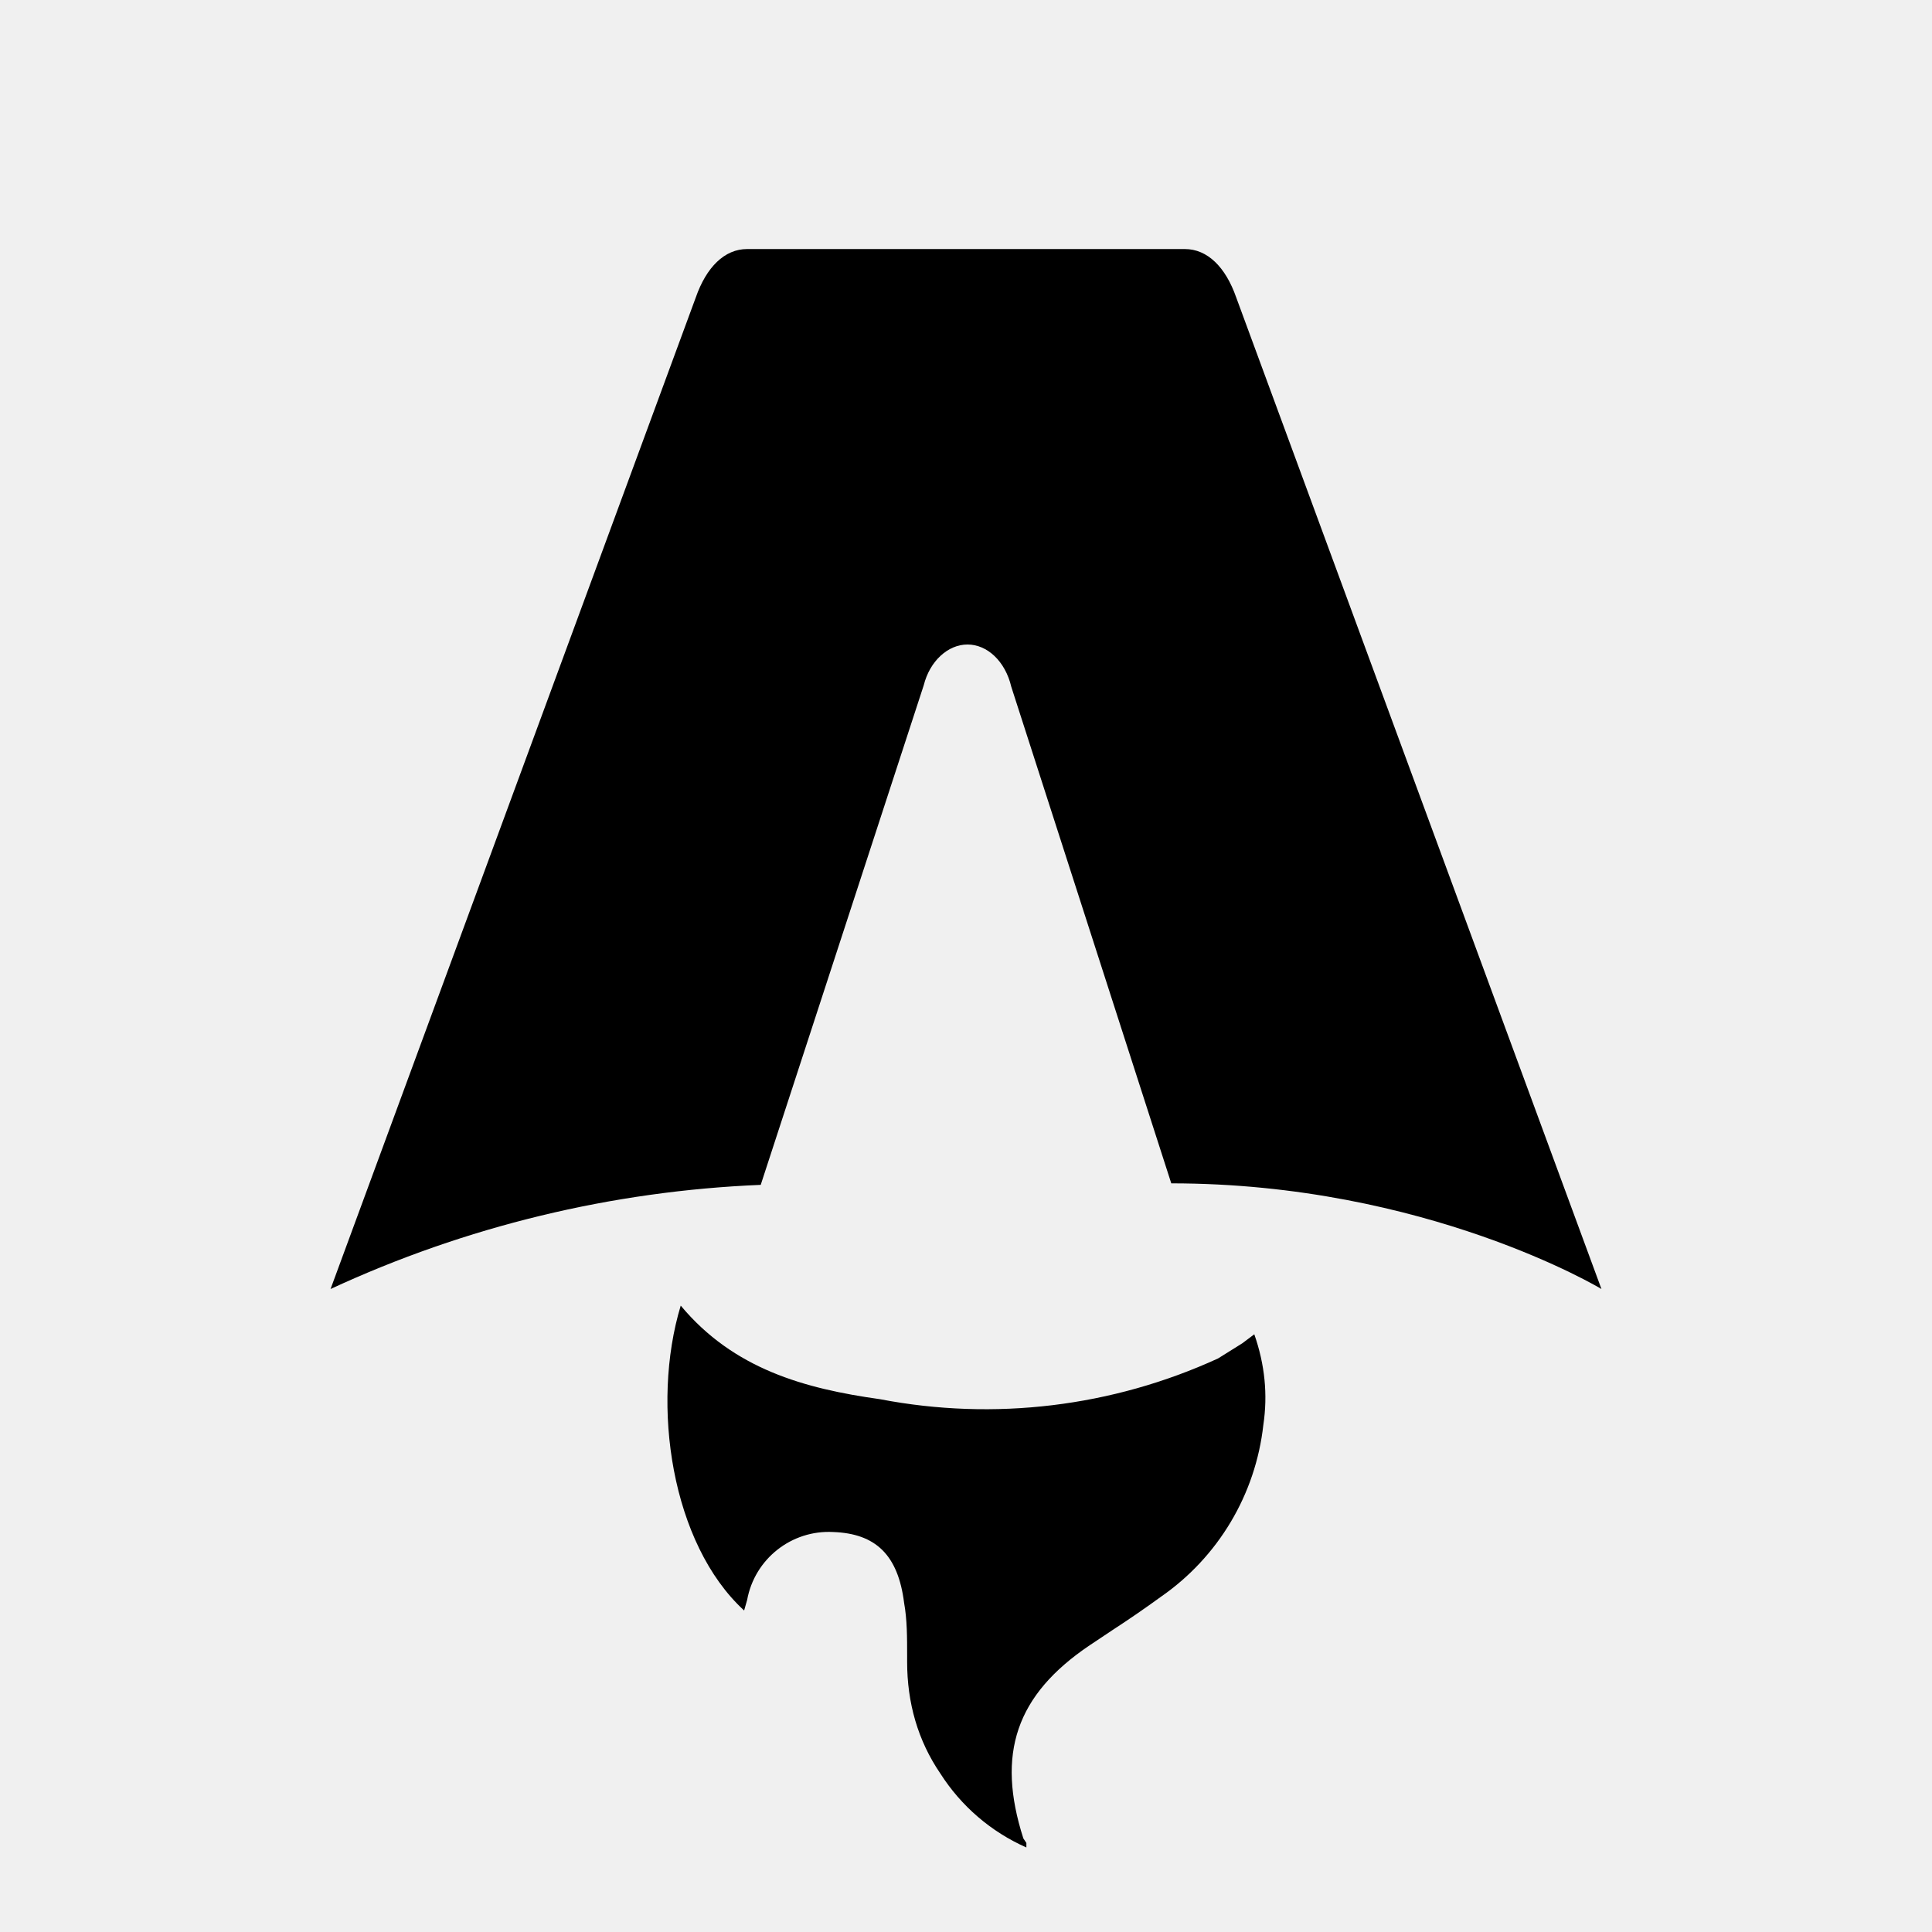
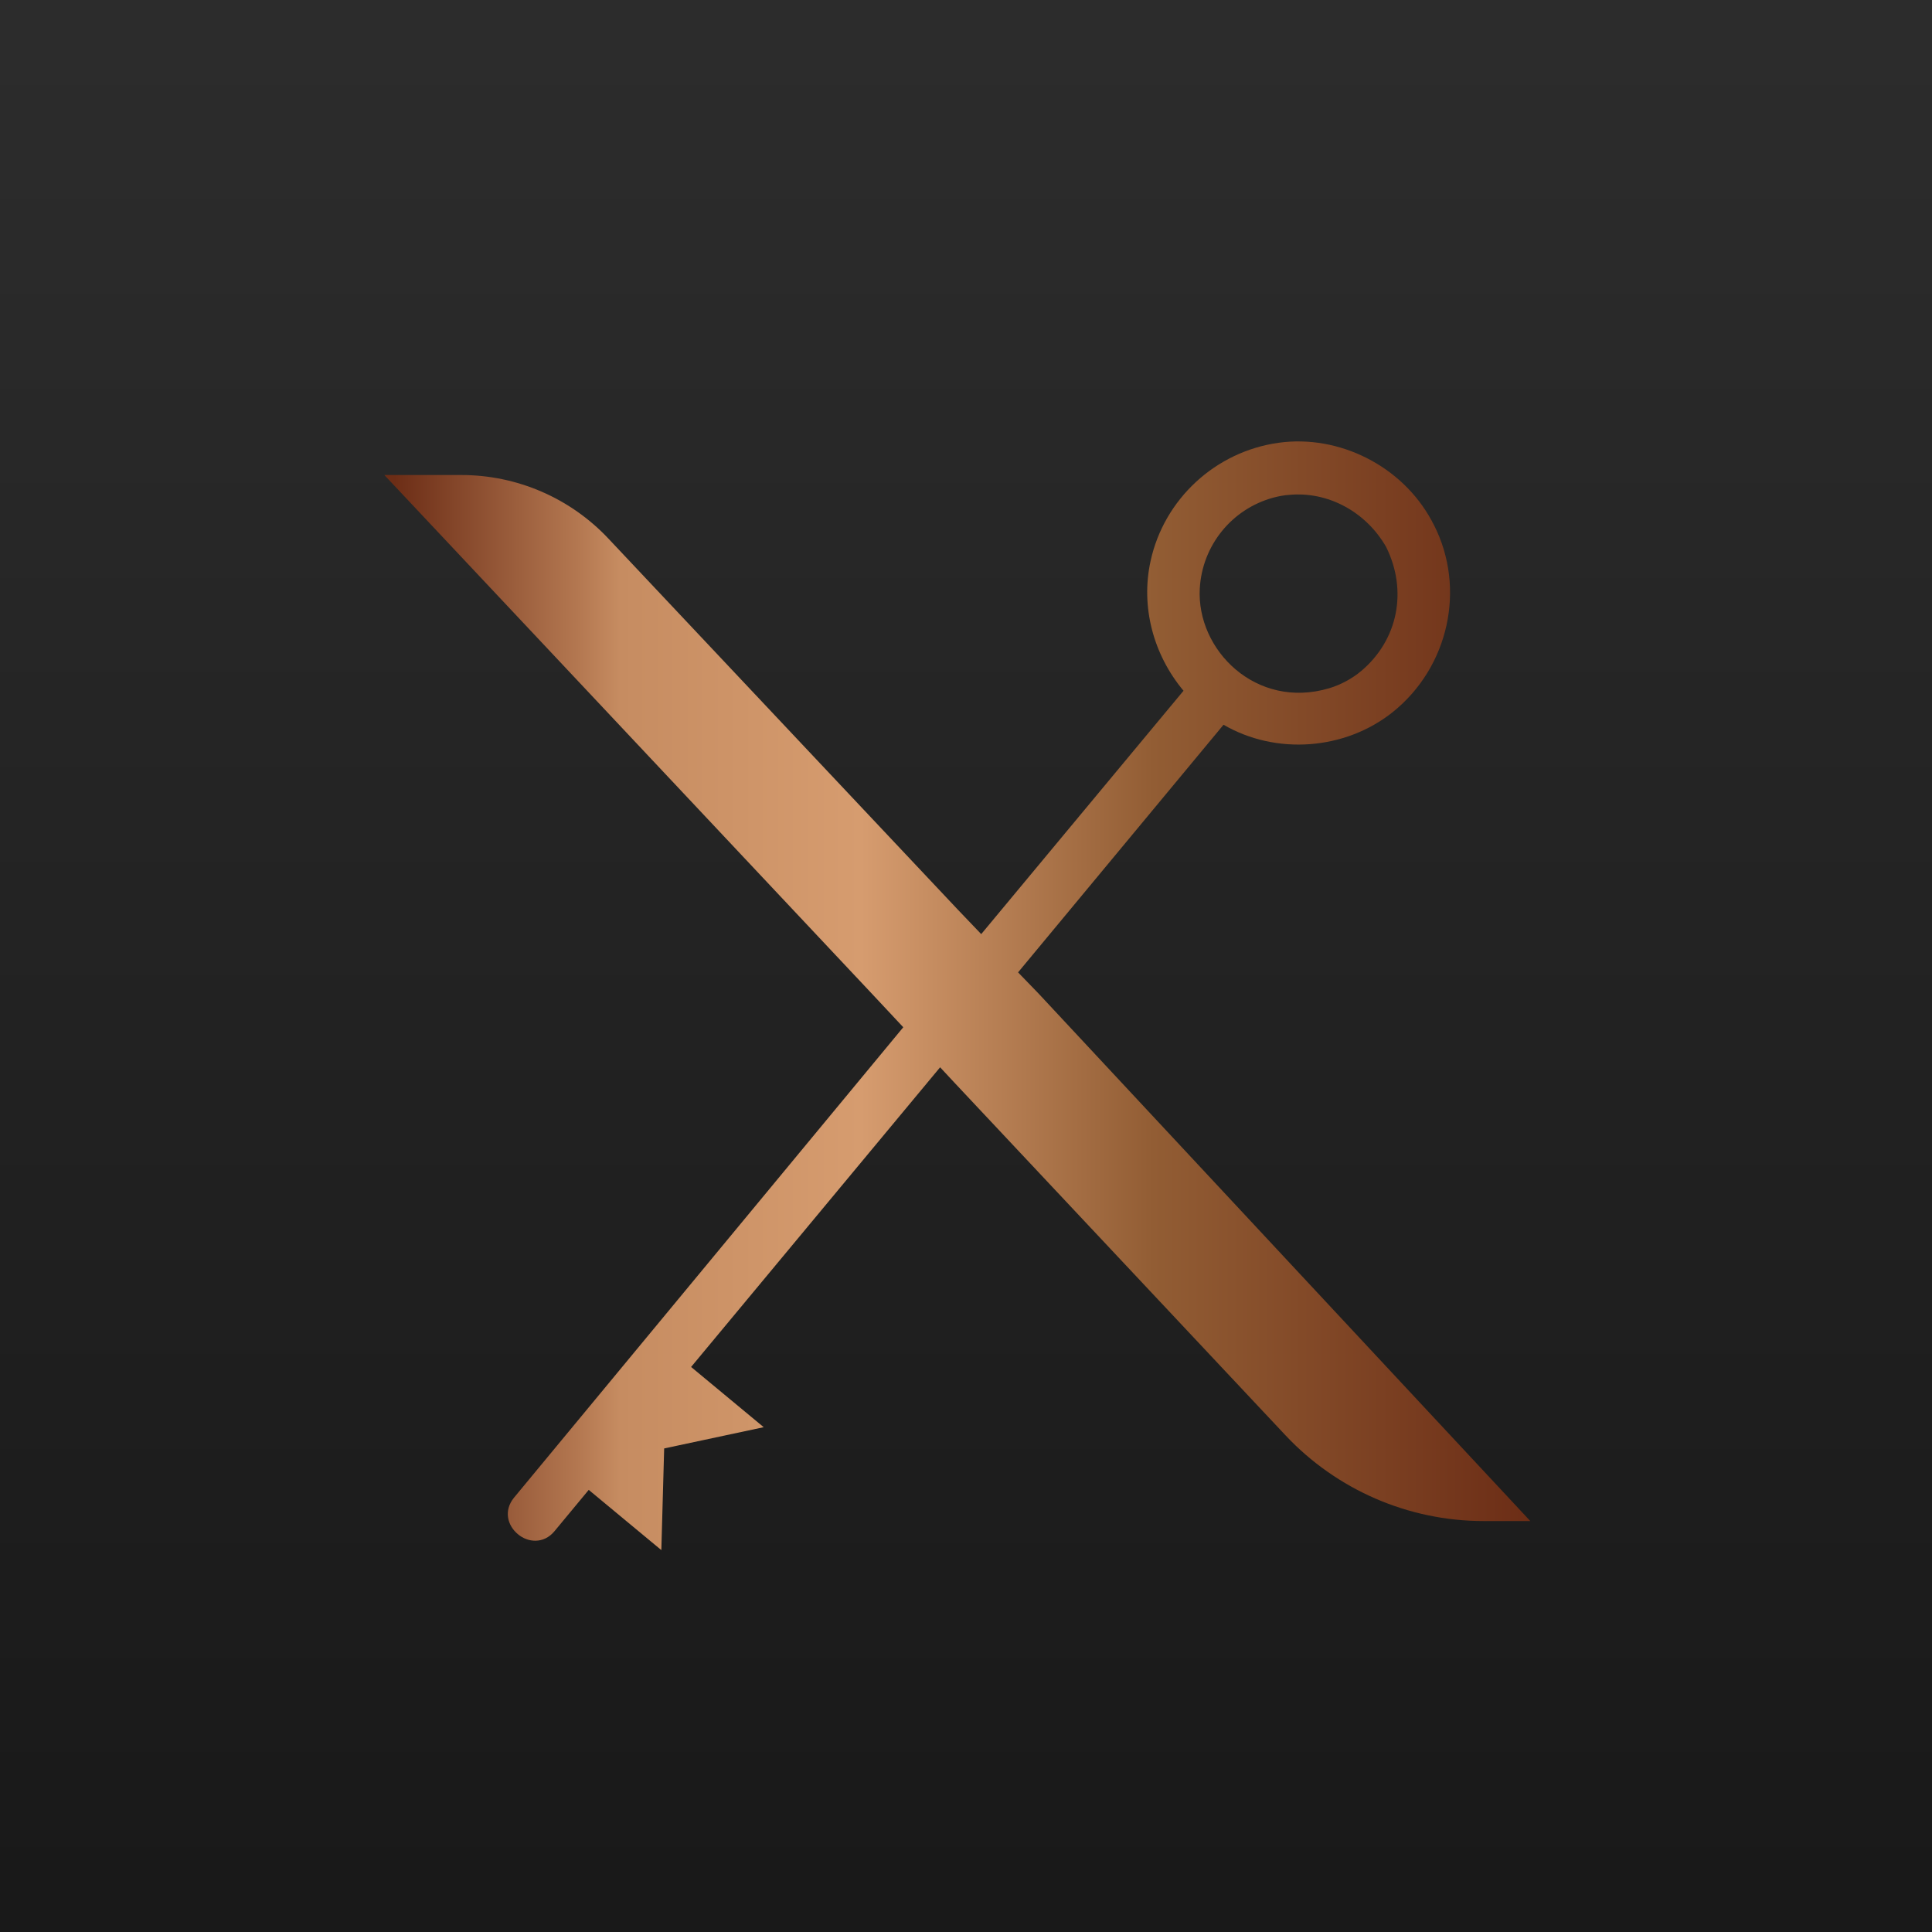
- <svg xmlns="http://www.w3.org/2000/svg" fill="none" viewBox="0 0 128 128">
-   <path d="M50.4 78.5a75.1 75.1 0 0 0-28.5 6.9l24.2-65.7c.7-2 1.9-3.2 3.4-3.2h29c1.5 0 2.7 1.2 3.4 3.2l24.2 65.7s-11.6-7-28.5-7L67 45.5c-.4-1.7-1.6-2.8-2.9-2.8-1.3 0-2.5 1.1-2.9 2.7L50.4 78.5Zm-1.1 28.2Zm-4.2-20.2c-2 6.6-.6 15.8 4.2 20.2a17.5 17.5 0 0 1 .2-.7 5.5 5.5 0 0 1 5.7-4.5c2.8.1 4.3 1.5 4.7 4.7.2 1.1.2 2.3.2 3.5v.4c0 2.7.7 5.2 2.2 7.4a13 13 0 0 0 5.7 4.9v-.3l-.2-.3c-1.8-5.6-.5-9.5 4.4-12.8l1.5-1a73 73 0 0 0 3.2-2.2 16 16 0 0 0 6.8-11.4c.3-2 .1-4-.6-6l-.8.6-1.6 1a37 37 0 0 1-22.4 2.7c-5-.7-9.7-2-13.2-6.2Z" />
-   <style>
-         path { fill: #000; }
-         @media (prefers-color-scheme: dark) {
-             path { fill: #FFF; }
-         }
-     </style>
+ <svg xmlns="http://www.w3.org/2000/svg" width="101" height="101" fill="none" viewBox="0 0 101 101">
+   <path fill="#191919" d="M0 0h101v101H0z" />
+   <path fill="url(#a)" d="M0 0h101v101H0z" style="mix-blend-mode:soft-light" />
+   <g clip-path="url(#b)">
+     <path fill="url(#c)" d="m54.297 51.944-1.075-1.111 10.741-12.945c2.74 1.593 6.352 1.334 8.852-.666 2.926-2.352 3.833-6.463 2.148-9.778-.037-.056-.055-.111-.092-.167a.141.141 0 0 0-.037-.074c-1.538-2.833-4.815-4.5-8-4.055-3.297.462-5.982 2.944-6.686 6.185-.518 2.37.13 4.87 1.723 6.778L51.296 48.833l-1.222-1.278-18.259-19.389a10.55 10.55 0 0 0-7.704-3.333h-4.018L45.61 51.98l1.611 1.722L26.87 78.295c-.556.685-.334 1.463.203 1.907.519.444 1.352.519 1.908-.148l1.796-2.167 3.796 3.148.148-5.314 5.204-1.111-3.796-3.149 13.018-15.666.723.777 17.333 18.463a14.221 14.221 0 0 0 10.352 4.482H80L54.297 51.944Zm8.425-21.185a5.22 5.22 0 0 1 3.834-4.741c.278-.074.555-.13.852-.148 1.981-.186 3.981.852 5.055 2.722 1.13 2.278.63 4.852-1.296 6.481a4.797 4.797 0 0 1-1.685.908c-3.815 1.13-6.945-2-6.76-5.222Z" />
+   </g>
+   <defs>
+     <linearGradient id="a" x1="50.5" x2="50.5" y1="0" y2="101" gradientUnits="userSpaceOnUse">
+       <stop stop-color="#fff" stop-opacity=".4" />
+       <stop offset="1" stop-color="#fff" stop-opacity="0" />
+     </linearGradient>
+     <linearGradient id="c" x1="20.122" x2="79.972" y1="52.064" y2="52.064" gradientUnits="userSpaceOnUse">
+       <stop offset=".008" stop-color="#6C2D16" />
+       <stop offset=".17" stop-color="#B47851" />
+       <stop offset=".205" stop-color="#C68C61" />
+       <stop offset=".416" stop-color="#D69C6F" />
+       <stop offset=".671" stop-color="#925D34" />
+       <stop offset="1" stop-color="#6C2D16" />
+     </linearGradient>
+     <clipPath id="b">
+       <path fill="#fff" d="M20 23h60v58.148H20z" />
+     </clipPath>
+   </defs>
</svg>
